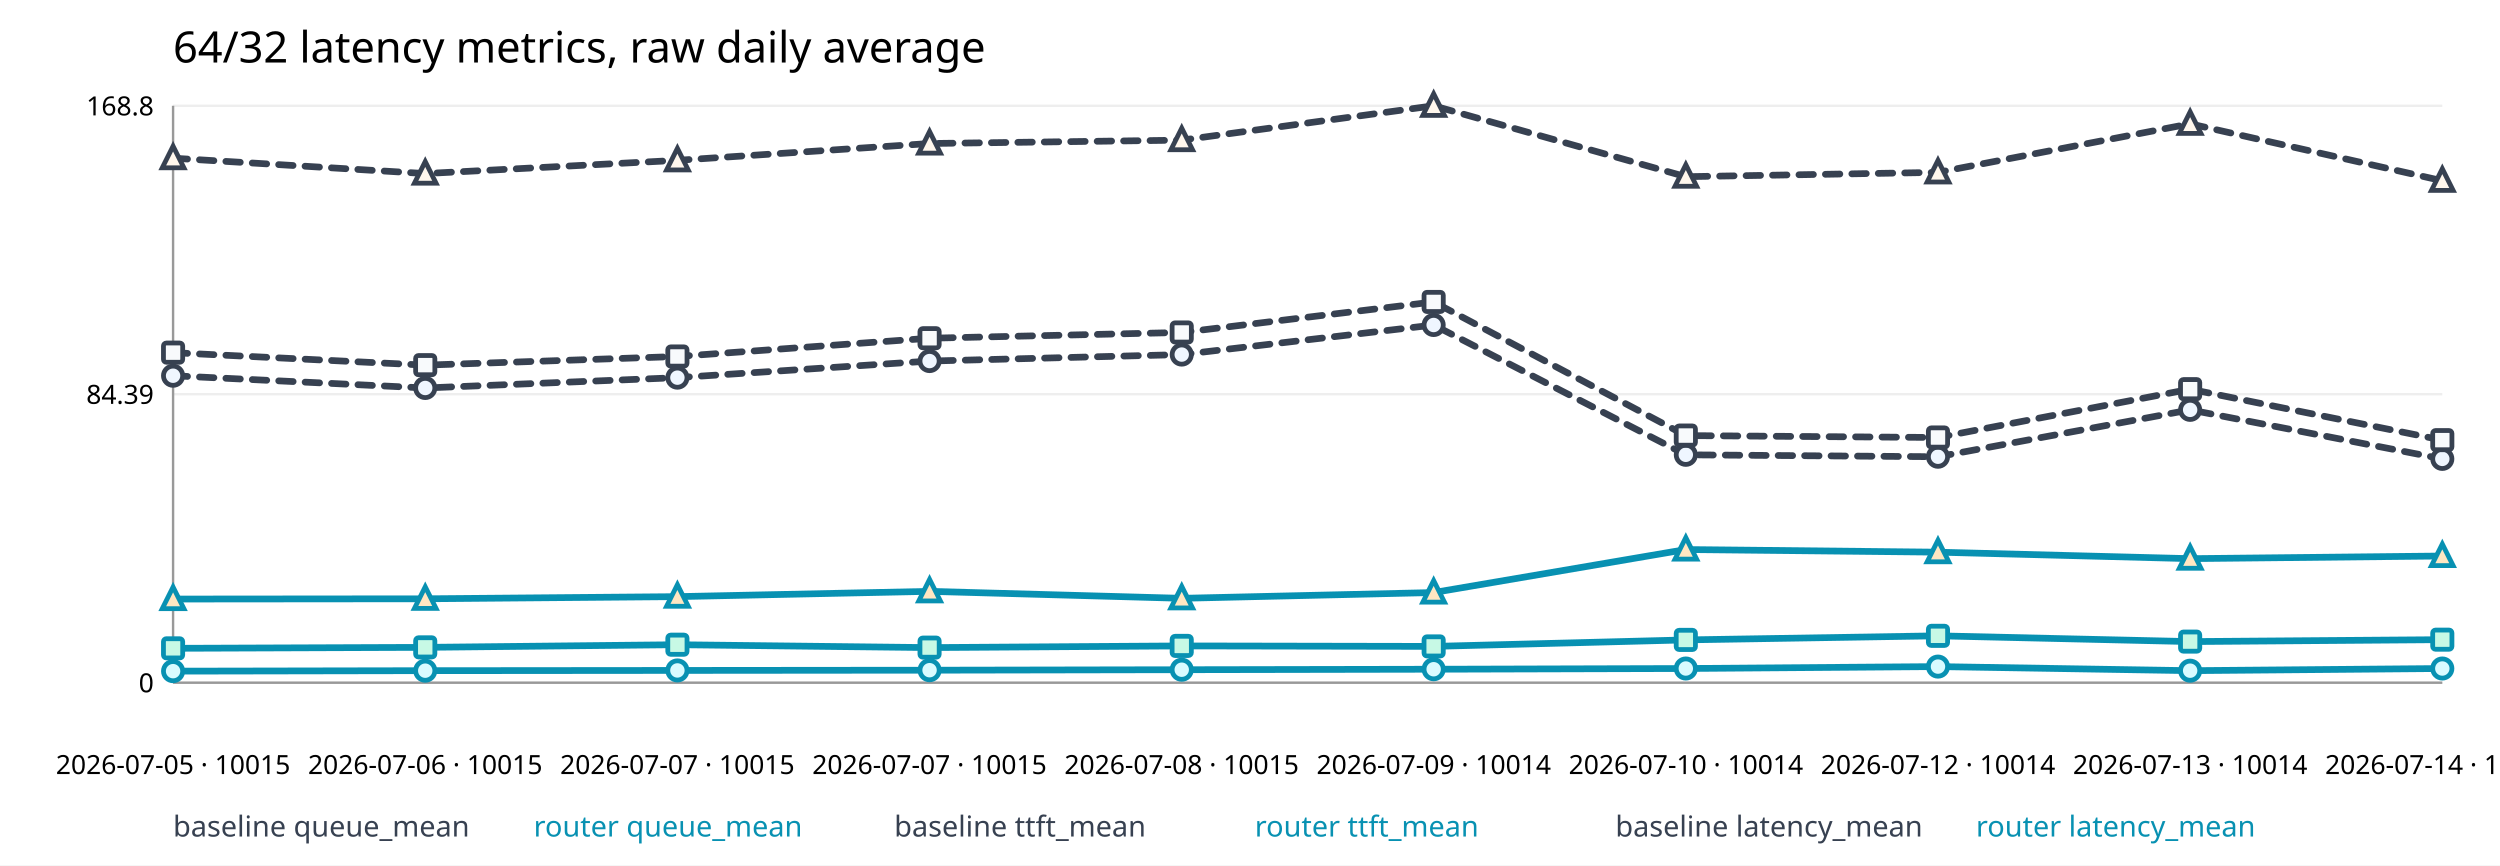
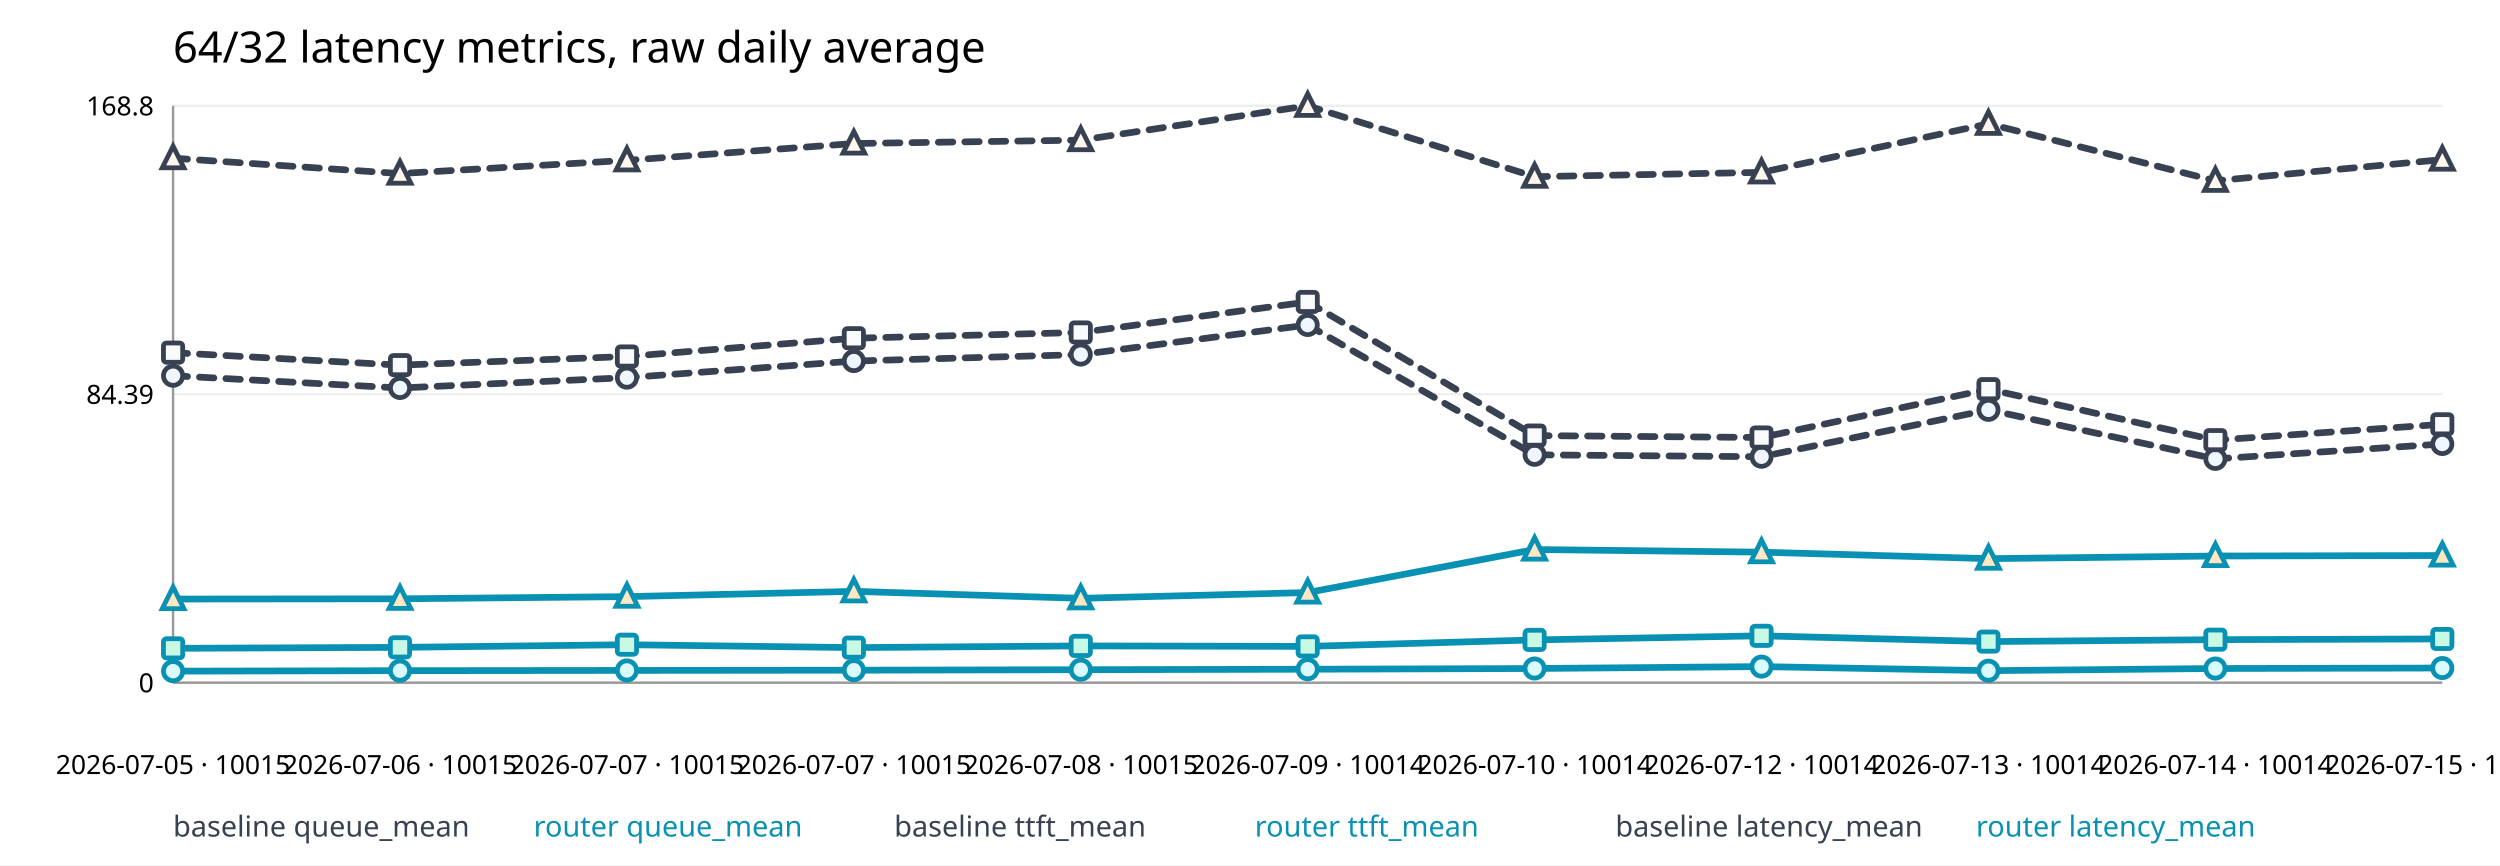
<svg xmlns="http://www.w3.org/2000/svg" width="1040" height="360" viewBox="0 0 1040 360">
  <rect width="100%" height="100%" fill="white" />
  <text x="72" y="26" font-size="18" font-family="sans-serif">64/32 latency metrics, raw daily average</text>
  <line x1="72" y1="284.0" x2="1016" y2="284.0" stroke="#eee" />
  <text x="64" y="288.0" text-anchor="end" font-size="11" font-family="sans-serif">0</text>
  <line x1="72" y1="164.0" x2="1016" y2="164.0" stroke="#eee" />
  <text x="64" y="168.0" text-anchor="end" font-size="11" font-family="sans-serif">84.39</text>
  <line x1="72" y1="44.0" x2="1016" y2="44.0" stroke="#eee" />
  <text x="64" y="48.0" text-anchor="end" font-size="11" font-family="sans-serif">168.8</text>
  <line x1="72" y1="284" x2="1016" y2="284" stroke="#999" />
  <line x1="72" y1="44" x2="72" y2="284" stroke="#999" />
  <text x="72.0" y="322" text-anchor="middle" font-size="11" font-family="sans-serif">2026-07-05 · 10015</text>
-   <text x="176.889" y="322" text-anchor="middle" font-size="11" font-family="sans-serif">2026-07-06 · 10015</text>
-   <text x="281.778" y="322" text-anchor="middle" font-size="11" font-family="sans-serif">2026-07-07 · 10015</text>
-   <text x="386.667" y="322" text-anchor="middle" font-size="11" font-family="sans-serif">2026-07-07 · 10015</text>
-   <text x="491.556" y="322" text-anchor="middle" font-size="11" font-family="sans-serif">2026-07-08 · 10015</text>
-   <text x="596.444" y="322" text-anchor="middle" font-size="11" font-family="sans-serif">2026-07-09 · 10014</text>
-   <text x="701.333" y="322" text-anchor="middle" font-size="11" font-family="sans-serif">2026-07-10 · 10014</text>
-   <text x="806.222" y="322" text-anchor="middle" font-size="11" font-family="sans-serif">2026-07-12 · 10014</text>
-   <text x="911.111" y="322" text-anchor="middle" font-size="11" font-family="sans-serif">2026-07-13 · 10014</text>
-   <text x="1016.0" y="322" text-anchor="middle" font-size="11" font-family="sans-serif">2026-07-14 · 10014</text>
-   <polyline fill="none" stroke="#374151" stroke-width="2.8" stroke-linecap="round" stroke-linejoin="round" stroke-dasharray="6 5" points="72.0,156.3 176.9,161.4 281.8,157.1 386.7,150.2 491.6,147.5 596.4,135.2 701.3,189.2 806.2,190.0 911.1,170.5 1016.0,190.9" />
+   <text x="166.4" y="322" text-anchor="middle" font-size="11" font-family="sans-serif">2026-07-06 · 10015</text>
+   <text x="260.8" y="322" text-anchor="middle" font-size="11" font-family="sans-serif">2026-07-07 · 10015</text>
+   <text x="355.2" y="322" text-anchor="middle" font-size="11" font-family="sans-serif">2026-07-07 · 10015</text>
+   <text x="449.6" y="322" text-anchor="middle" font-size="11" font-family="sans-serif">2026-07-08 · 10015</text>
+   <text x="544.0" y="322" text-anchor="middle" font-size="11" font-family="sans-serif">2026-07-09 · 10014</text>
+   <text x="638.4" y="322" text-anchor="middle" font-size="11" font-family="sans-serif">2026-07-10 · 10014</text>
+   <text x="732.8" y="322" text-anchor="middle" font-size="11" font-family="sans-serif">2026-07-12 · 10014</text>
+   <text x="827.2" y="322" text-anchor="middle" font-size="11" font-family="sans-serif">2026-07-13 · 10014</text>
+   <text x="921.6" y="322" text-anchor="middle" font-size="11" font-family="sans-serif">2026-07-14 · 10014</text>
+   <text x="1016.0" y="322" text-anchor="middle" font-size="11" font-family="sans-serif">2026-07-15 · 10014</text>
+   <polyline fill="none" stroke="#374151" stroke-width="2.8" stroke-linecap="round" stroke-linejoin="round" stroke-dasharray="6 5" points="72.0,156.3 166.4,161.4 260.8,157.1 355.2,150.2 449.6,147.5 544.0,135.2 638.4,189.2 732.8,190.0 827.2,170.5 921.6,190.9 1016.0,184.7" />
  <circle cx="72.0" cy="156.3" r="4" fill="#eff6ff" stroke="#374151" stroke-width="2" />
-   <circle cx="176.9" cy="161.4" r="4" fill="#eff6ff" stroke="#374151" stroke-width="2" />
-   <circle cx="281.8" cy="157.1" r="4" fill="#eff6ff" stroke="#374151" stroke-width="2" />
-   <circle cx="386.7" cy="150.2" r="4" fill="#eff6ff" stroke="#374151" stroke-width="2" />
-   <circle cx="491.6" cy="147.5" r="4" fill="#eff6ff" stroke="#374151" stroke-width="2" />
-   <circle cx="596.4" cy="135.2" r="4" fill="#eff6ff" stroke="#374151" stroke-width="2" />
-   <circle cx="701.3" cy="189.2" r="4" fill="#eff6ff" stroke="#374151" stroke-width="2" />
-   <circle cx="806.2" cy="190.0" r="4" fill="#eff6ff" stroke="#374151" stroke-width="2" />
-   <circle cx="911.1" cy="170.5" r="4" fill="#eff6ff" stroke="#374151" stroke-width="2" />
-   <circle cx="1016.0" cy="190.9" r="4" fill="#eff6ff" stroke="#374151" stroke-width="2" />
+   <circle cx="166.4" cy="161.4" r="4" fill="#eff6ff" stroke="#374151" stroke-width="2" />
+   <circle cx="260.8" cy="157.1" r="4" fill="#eff6ff" stroke="#374151" stroke-width="2" />
+   <circle cx="355.2" cy="150.2" r="4" fill="#eff6ff" stroke="#374151" stroke-width="2" />
+   <circle cx="449.6" cy="147.5" r="4" fill="#eff6ff" stroke="#374151" stroke-width="2" />
+   <circle cx="544.0" cy="135.2" r="4" fill="#eff6ff" stroke="#374151" stroke-width="2" />
+   <circle cx="638.4" cy="189.2" r="4" fill="#eff6ff" stroke="#374151" stroke-width="2" />
+   <circle cx="732.8" cy="190.0" r="4" fill="#eff6ff" stroke="#374151" stroke-width="2" />
+   <circle cx="827.2" cy="170.5" r="4" fill="#eff6ff" stroke="#374151" stroke-width="2" />
+   <circle cx="921.6" cy="190.9" r="4" fill="#eff6ff" stroke="#374151" stroke-width="2" />
+   <circle cx="1016.0" cy="184.7" r="4" fill="#eff6ff" stroke="#374151" stroke-width="2" />
  <text x="72" y="348" font-size="12" fill="#374151" font-family="sans-serif">baseline queue_mean</text>
-   <polyline fill="none" stroke="#0891b2" stroke-width="2.8" stroke-linecap="round" stroke-linejoin="round" points="72.0,279.2 176.9,279.0 281.8,278.9 386.7,278.8 491.6,278.6 596.4,278.4 701.3,278.1 806.2,277.3 911.1,279.0 1016.0,278.1" />
+   <polyline fill="none" stroke="#0891b2" stroke-width="2.8" stroke-linecap="round" stroke-linejoin="round" points="72.0,279.2 166.4,279.0 260.8,278.9 355.2,278.8 449.6,278.6 544.0,278.4 638.4,278.1 732.8,277.3 827.2,279.0 921.6,278.1 1016.0,277.9" />
  <circle cx="72.0" cy="279.2" r="4" fill="#d9fbff" stroke="#0891b2" stroke-width="2" />
-   <circle cx="176.9" cy="279.0" r="4" fill="#d9fbff" stroke="#0891b2" stroke-width="2" />
-   <circle cx="281.8" cy="278.9" r="4" fill="#d9fbff" stroke="#0891b2" stroke-width="2" />
-   <circle cx="386.7" cy="278.8" r="4" fill="#d9fbff" stroke="#0891b2" stroke-width="2" />
-   <circle cx="491.6" cy="278.6" r="4" fill="#d9fbff" stroke="#0891b2" stroke-width="2" />
-   <circle cx="596.4" cy="278.4" r="4" fill="#d9fbff" stroke="#0891b2" stroke-width="2" />
-   <circle cx="701.3" cy="278.1" r="4" fill="#d9fbff" stroke="#0891b2" stroke-width="2" />
-   <circle cx="806.2" cy="277.3" r="4" fill="#d9fbff" stroke="#0891b2" stroke-width="2" />
-   <circle cx="911.1" cy="279.0" r="4" fill="#d9fbff" stroke="#0891b2" stroke-width="2" />
-   <circle cx="1016.0" cy="278.1" r="4" fill="#d9fbff" stroke="#0891b2" stroke-width="2" />
+   <circle cx="166.4" cy="279.0" r="4" fill="#d9fbff" stroke="#0891b2" stroke-width="2" />
+   <circle cx="260.8" cy="278.9" r="4" fill="#d9fbff" stroke="#0891b2" stroke-width="2" />
+   <circle cx="355.2" cy="278.8" r="4" fill="#d9fbff" stroke="#0891b2" stroke-width="2" />
+   <circle cx="449.6" cy="278.6" r="4" fill="#d9fbff" stroke="#0891b2" stroke-width="2" />
+   <circle cx="544.0" cy="278.4" r="4" fill="#d9fbff" stroke="#0891b2" stroke-width="2" />
+   <circle cx="638.4" cy="278.1" r="4" fill="#d9fbff" stroke="#0891b2" stroke-width="2" />
+   <circle cx="732.8" cy="277.3" r="4" fill="#d9fbff" stroke="#0891b2" stroke-width="2" />
+   <circle cx="827.2" cy="279.0" r="4" fill="#d9fbff" stroke="#0891b2" stroke-width="2" />
+   <circle cx="921.6" cy="278.1" r="4" fill="#d9fbff" stroke="#0891b2" stroke-width="2" />
+   <circle cx="1016.0" cy="277.9" r="4" fill="#d9fbff" stroke="#0891b2" stroke-width="2" />
  <text x="222" y="348" font-size="12" fill="#0891b2" font-family="sans-serif">router queue_mean</text>
-   <polyline fill="none" stroke="#374151" stroke-width="2.8" stroke-linecap="round" stroke-linejoin="round" stroke-dasharray="6 5" points="72.0,146.7 176.9,151.9 281.8,148.3 386.7,140.7 491.6,138.3 596.4,125.6 701.3,181.2 806.2,182.0 911.1,161.9 1016.0,183.1" />
+   <polyline fill="none" stroke="#374151" stroke-width="2.8" stroke-linecap="round" stroke-linejoin="round" stroke-dasharray="6 5" points="72.0,146.7 166.4,151.9 260.8,148.3 355.2,140.7 449.6,138.3 544.0,125.6 638.4,181.2 732.8,182.0 827.2,161.9 921.6,183.1 1016.0,176.5" />
  <rect x="68.0" y="142.7" width="8" height="8" rx="1.2" fill="#f8fafc" stroke="#374151" stroke-width="2" />
-   <rect x="172.9" y="147.9" width="8" height="8" rx="1.2" fill="#f8fafc" stroke="#374151" stroke-width="2" />
-   <rect x="277.8" y="144.3" width="8" height="8" rx="1.2" fill="#f8fafc" stroke="#374151" stroke-width="2" />
-   <rect x="382.7" y="136.7" width="8" height="8" rx="1.2" fill="#f8fafc" stroke="#374151" stroke-width="2" />
-   <rect x="487.6" y="134.3" width="8" height="8" rx="1.2" fill="#f8fafc" stroke="#374151" stroke-width="2" />
-   <rect x="592.4" y="121.6" width="8" height="8" rx="1.2" fill="#f8fafc" stroke="#374151" stroke-width="2" />
-   <rect x="697.3" y="177.2" width="8" height="8" rx="1.2" fill="#f8fafc" stroke="#374151" stroke-width="2" />
-   <rect x="802.2" y="178.0" width="8" height="8" rx="1.2" fill="#f8fafc" stroke="#374151" stroke-width="2" />
-   <rect x="907.1" y="157.9" width="8" height="8" rx="1.2" fill="#f8fafc" stroke="#374151" stroke-width="2" />
-   <rect x="1012.0" y="179.1" width="8" height="8" rx="1.2" fill="#f8fafc" stroke="#374151" stroke-width="2" />
+   <rect x="162.4" y="147.9" width="8" height="8" rx="1.2" fill="#f8fafc" stroke="#374151" stroke-width="2" />
+   <rect x="256.8" y="144.3" width="8" height="8" rx="1.2" fill="#f8fafc" stroke="#374151" stroke-width="2" />
+   <rect x="351.2" y="136.7" width="8" height="8" rx="1.2" fill="#f8fafc" stroke="#374151" stroke-width="2" />
+   <rect x="445.6" y="134.3" width="8" height="8" rx="1.2" fill="#f8fafc" stroke="#374151" stroke-width="2" />
+   <rect x="540.0" y="121.6" width="8" height="8" rx="1.2" fill="#f8fafc" stroke="#374151" stroke-width="2" />
+   <rect x="634.4" y="177.2" width="8" height="8" rx="1.2" fill="#f8fafc" stroke="#374151" stroke-width="2" />
+   <rect x="728.8" y="178.0" width="8" height="8" rx="1.2" fill="#f8fafc" stroke="#374151" stroke-width="2" />
+   <rect x="823.2" y="157.9" width="8" height="8" rx="1.2" fill="#f8fafc" stroke="#374151" stroke-width="2" />
+   <rect x="917.6" y="179.1" width="8" height="8" rx="1.2" fill="#f8fafc" stroke="#374151" stroke-width="2" />
+   <rect x="1012.0" y="172.5" width="8" height="8" rx="1.2" fill="#f8fafc" stroke="#374151" stroke-width="2" />
  <text x="372" y="348" font-size="12" fill="#374151" font-family="sans-serif">baseline ttft_mean</text>
-   <polyline fill="none" stroke="#0891b2" stroke-width="2.8" stroke-linecap="round" stroke-linejoin="round" points="72.0,269.7 176.9,269.3 281.8,268.2 386.7,269.4 491.6,268.7 596.4,268.9 701.3,266.2 806.2,264.5 911.1,266.9 1016.0,266.1" />
+   <polyline fill="none" stroke="#0891b2" stroke-width="2.8" stroke-linecap="round" stroke-linejoin="round" points="72.0,269.7 166.4,269.3 260.8,268.2 355.2,269.4 449.6,268.7 544.0,268.9 638.4,266.2 732.8,264.5 827.2,266.9 921.6,266.1 1016.0,265.8" />
  <rect x="68.0" y="265.7" width="8" height="8" rx="1.2" fill="#c7f9e5" stroke="#0891b2" stroke-width="2" />
-   <rect x="172.9" y="265.3" width="8" height="8" rx="1.2" fill="#c7f9e5" stroke="#0891b2" stroke-width="2" />
-   <rect x="277.8" y="264.2" width="8" height="8" rx="1.2" fill="#c7f9e5" stroke="#0891b2" stroke-width="2" />
-   <rect x="382.7" y="265.4" width="8" height="8" rx="1.2" fill="#c7f9e5" stroke="#0891b2" stroke-width="2" />
-   <rect x="487.6" y="264.7" width="8" height="8" rx="1.2" fill="#c7f9e5" stroke="#0891b2" stroke-width="2" />
-   <rect x="592.4" y="264.9" width="8" height="8" rx="1.2" fill="#c7f9e5" stroke="#0891b2" stroke-width="2" />
-   <rect x="697.3" y="262.2" width="8" height="8" rx="1.2" fill="#c7f9e5" stroke="#0891b2" stroke-width="2" />
-   <rect x="802.2" y="260.5" width="8" height="8" rx="1.2" fill="#c7f9e5" stroke="#0891b2" stroke-width="2" />
-   <rect x="907.1" y="262.9" width="8" height="8" rx="1.2" fill="#c7f9e5" stroke="#0891b2" stroke-width="2" />
-   <rect x="1012.0" y="262.1" width="8" height="8" rx="1.2" fill="#c7f9e5" stroke="#0891b2" stroke-width="2" />
+   <rect x="162.4" y="265.3" width="8" height="8" rx="1.2" fill="#c7f9e5" stroke="#0891b2" stroke-width="2" />
+   <rect x="256.8" y="264.2" width="8" height="8" rx="1.2" fill="#c7f9e5" stroke="#0891b2" stroke-width="2" />
+   <rect x="351.2" y="265.4" width="8" height="8" rx="1.2" fill="#c7f9e5" stroke="#0891b2" stroke-width="2" />
+   <rect x="445.6" y="264.7" width="8" height="8" rx="1.2" fill="#c7f9e5" stroke="#0891b2" stroke-width="2" />
+   <rect x="540.0" y="264.9" width="8" height="8" rx="1.2" fill="#c7f9e5" stroke="#0891b2" stroke-width="2" />
+   <rect x="634.4" y="262.2" width="8" height="8" rx="1.2" fill="#c7f9e5" stroke="#0891b2" stroke-width="2" />
+   <rect x="728.8" y="260.5" width="8" height="8" rx="1.2" fill="#c7f9e5" stroke="#0891b2" stroke-width="2" />
+   <rect x="823.2" y="262.9" width="8" height="8" rx="1.2" fill="#c7f9e5" stroke="#0891b2" stroke-width="2" />
+   <rect x="917.6" y="262.1" width="8" height="8" rx="1.2" fill="#c7f9e5" stroke="#0891b2" stroke-width="2" />
+   <rect x="1012.0" y="261.8" width="8" height="8" rx="1.2" fill="#c7f9e5" stroke="#0891b2" stroke-width="2" />
  <text x="522" y="348" font-size="12" fill="#0891b2" font-family="sans-serif">router ttft_mean</text>
-   <polyline fill="none" stroke="#374151" stroke-width="2.8" stroke-linecap="round" stroke-linejoin="round" stroke-dasharray="6 5" points="72.0,65.8 176.9,72.2 281.8,66.7 386.7,59.7 491.6,58.3 596.4,44.0 701.3,73.5 806.2,71.7 911.1,51.5 1016.0,75.2" />
+   <polyline fill="none" stroke="#374151" stroke-width="2.8" stroke-linecap="round" stroke-linejoin="round" stroke-dasharray="6 5" points="72.0,65.8 166.4,72.2 260.8,66.7 355.2,59.7 449.6,58.3 544.0,44.0 638.4,73.5 732.8,71.7 827.2,51.5 921.6,75.2 1016.0,66.4" />
  <polygon points="72.0,60.8 67.5,69.8 76.5,69.8" fill="#fff7ed" stroke="#374151" stroke-width="2" />
-   <polygon points="176.9,67.2 172.4,76.2 181.4,76.2" fill="#fff7ed" stroke="#374151" stroke-width="2" />
-   <polygon points="281.8,61.7 277.3,70.7 286.3,70.7" fill="#fff7ed" stroke="#374151" stroke-width="2" />
-   <polygon points="386.7,54.7 382.2,63.7 391.2,63.7" fill="#fff7ed" stroke="#374151" stroke-width="2" />
-   <polygon points="491.6,53.3 487.1,62.3 496.1,62.3" fill="#fff7ed" stroke="#374151" stroke-width="2" />
-   <polygon points="596.4,39.0 591.9,48.0 600.9,48.0" fill="#fff7ed" stroke="#374151" stroke-width="2" />
-   <polygon points="701.3,68.5 696.8,77.5 705.8,77.5" fill="#fff7ed" stroke="#374151" stroke-width="2" />
-   <polygon points="806.2,66.7 801.7,75.7 810.7,75.7" fill="#fff7ed" stroke="#374151" stroke-width="2" />
-   <polygon points="911.1,46.5 906.6,55.5 915.6,55.5" fill="#fff7ed" stroke="#374151" stroke-width="2" />
-   <polygon points="1016.0,70.2 1011.5,79.2 1020.5,79.2" fill="#fff7ed" stroke="#374151" stroke-width="2" />
+   <polygon points="166.4,67.2 161.9,76.2 170.9,76.2" fill="#fff7ed" stroke="#374151" stroke-width="2" />
+   <polygon points="260.8,61.7 256.3,70.7 265.3,70.7" fill="#fff7ed" stroke="#374151" stroke-width="2" />
+   <polygon points="355.2,54.7 350.7,63.7 359.7,63.7" fill="#fff7ed" stroke="#374151" stroke-width="2" />
+   <polygon points="449.6,53.3 445.1,62.3 454.1,62.3" fill="#fff7ed" stroke="#374151" stroke-width="2" />
+   <polygon points="544.0,39.0 539.5,48.0 548.5,48.0" fill="#fff7ed" stroke="#374151" stroke-width="2" />
+   <polygon points="638.4,68.5 633.9,77.5 642.9,77.5" fill="#fff7ed" stroke="#374151" stroke-width="2" />
+   <polygon points="732.8,66.7 728.3,75.7 737.3,75.7" fill="#fff7ed" stroke="#374151" stroke-width="2" />
+   <polygon points="827.2,46.5 822.7,55.5 831.7,55.5" fill="#fff7ed" stroke="#374151" stroke-width="2" />
+   <polygon points="921.6,70.2 917.1,79.2 926.1,79.2" fill="#fff7ed" stroke="#374151" stroke-width="2" />
+   <polygon points="1016.0,61.4 1011.5,70.4 1020.5,70.4" fill="#fff7ed" stroke="#374151" stroke-width="2" />
  <text x="672" y="348" font-size="12" fill="#374151" font-family="sans-serif">baseline latency_mean</text>
-   <polyline fill="none" stroke="#0891b2" stroke-width="2.8" stroke-linecap="round" stroke-linejoin="round" points="72.0,249.2 176.9,249.1 281.8,248.2 386.7,246.0 491.6,248.9 596.4,246.5 701.3,228.6 806.2,229.7 911.1,232.4 1016.0,231.3" />
+   <polyline fill="none" stroke="#0891b2" stroke-width="2.8" stroke-linecap="round" stroke-linejoin="round" points="72.0,249.2 166.4,249.1 260.8,248.2 355.2,246.0 449.6,248.9 544.0,246.5 638.4,228.6 732.8,229.7 827.2,232.4 921.6,231.3 1016.0,231.1" />
  <polygon points="72.0,244.2 67.5,253.2 76.5,253.2" fill="#ffe7c2" stroke="#0891b2" stroke-width="2" />
-   <polygon points="176.9,244.1 172.4,253.1 181.4,253.1" fill="#ffe7c2" stroke="#0891b2" stroke-width="2" />
-   <polygon points="281.8,243.2 277.3,252.2 286.3,252.2" fill="#ffe7c2" stroke="#0891b2" stroke-width="2" />
-   <polygon points="386.7,241.0 382.2,250.0 391.2,250.0" fill="#ffe7c2" stroke="#0891b2" stroke-width="2" />
-   <polygon points="491.6,243.9 487.1,252.9 496.1,252.9" fill="#ffe7c2" stroke="#0891b2" stroke-width="2" />
-   <polygon points="596.4,241.5 591.9,250.5 600.9,250.5" fill="#ffe7c2" stroke="#0891b2" stroke-width="2" />
-   <polygon points="701.3,223.6 696.8,232.6 705.8,232.6" fill="#ffe7c2" stroke="#0891b2" stroke-width="2" />
-   <polygon points="806.2,224.7 801.7,233.7 810.7,233.7" fill="#ffe7c2" stroke="#0891b2" stroke-width="2" />
-   <polygon points="911.1,227.4 906.6,236.4 915.6,236.4" fill="#ffe7c2" stroke="#0891b2" stroke-width="2" />
-   <polygon points="1016.0,226.3 1011.5,235.3 1020.5,235.3" fill="#ffe7c2" stroke="#0891b2" stroke-width="2" />
+   <polygon points="166.4,244.1 161.9,253.1 170.9,253.1" fill="#ffe7c2" stroke="#0891b2" stroke-width="2" />
+   <polygon points="260.8,243.2 256.3,252.2 265.3,252.2" fill="#ffe7c2" stroke="#0891b2" stroke-width="2" />
+   <polygon points="355.2,241.0 350.7,250.0 359.7,250.0" fill="#ffe7c2" stroke="#0891b2" stroke-width="2" />
+   <polygon points="449.6,243.9 445.1,252.9 454.1,252.9" fill="#ffe7c2" stroke="#0891b2" stroke-width="2" />
+   <polygon points="544.0,241.5 539.5,250.5 548.5,250.5" fill="#ffe7c2" stroke="#0891b2" stroke-width="2" />
+   <polygon points="638.4,223.6 633.9,232.6 642.9,232.6" fill="#ffe7c2" stroke="#0891b2" stroke-width="2" />
+   <polygon points="732.8,224.7 728.3,233.7 737.3,233.7" fill="#ffe7c2" stroke="#0891b2" stroke-width="2" />
+   <polygon points="827.2,227.4 822.7,236.4 831.7,236.4" fill="#ffe7c2" stroke="#0891b2" stroke-width="2" />
+   <polygon points="921.6,226.3 917.1,235.3 926.1,235.3" fill="#ffe7c2" stroke="#0891b2" stroke-width="2" />
+   <polygon points="1016.0,226.1 1011.5,235.1 1020.5,235.1" fill="#ffe7c2" stroke="#0891b2" stroke-width="2" />
  <text x="822" y="348" font-size="12" fill="#0891b2" font-family="sans-serif">router latency_mean</text>
</svg>
